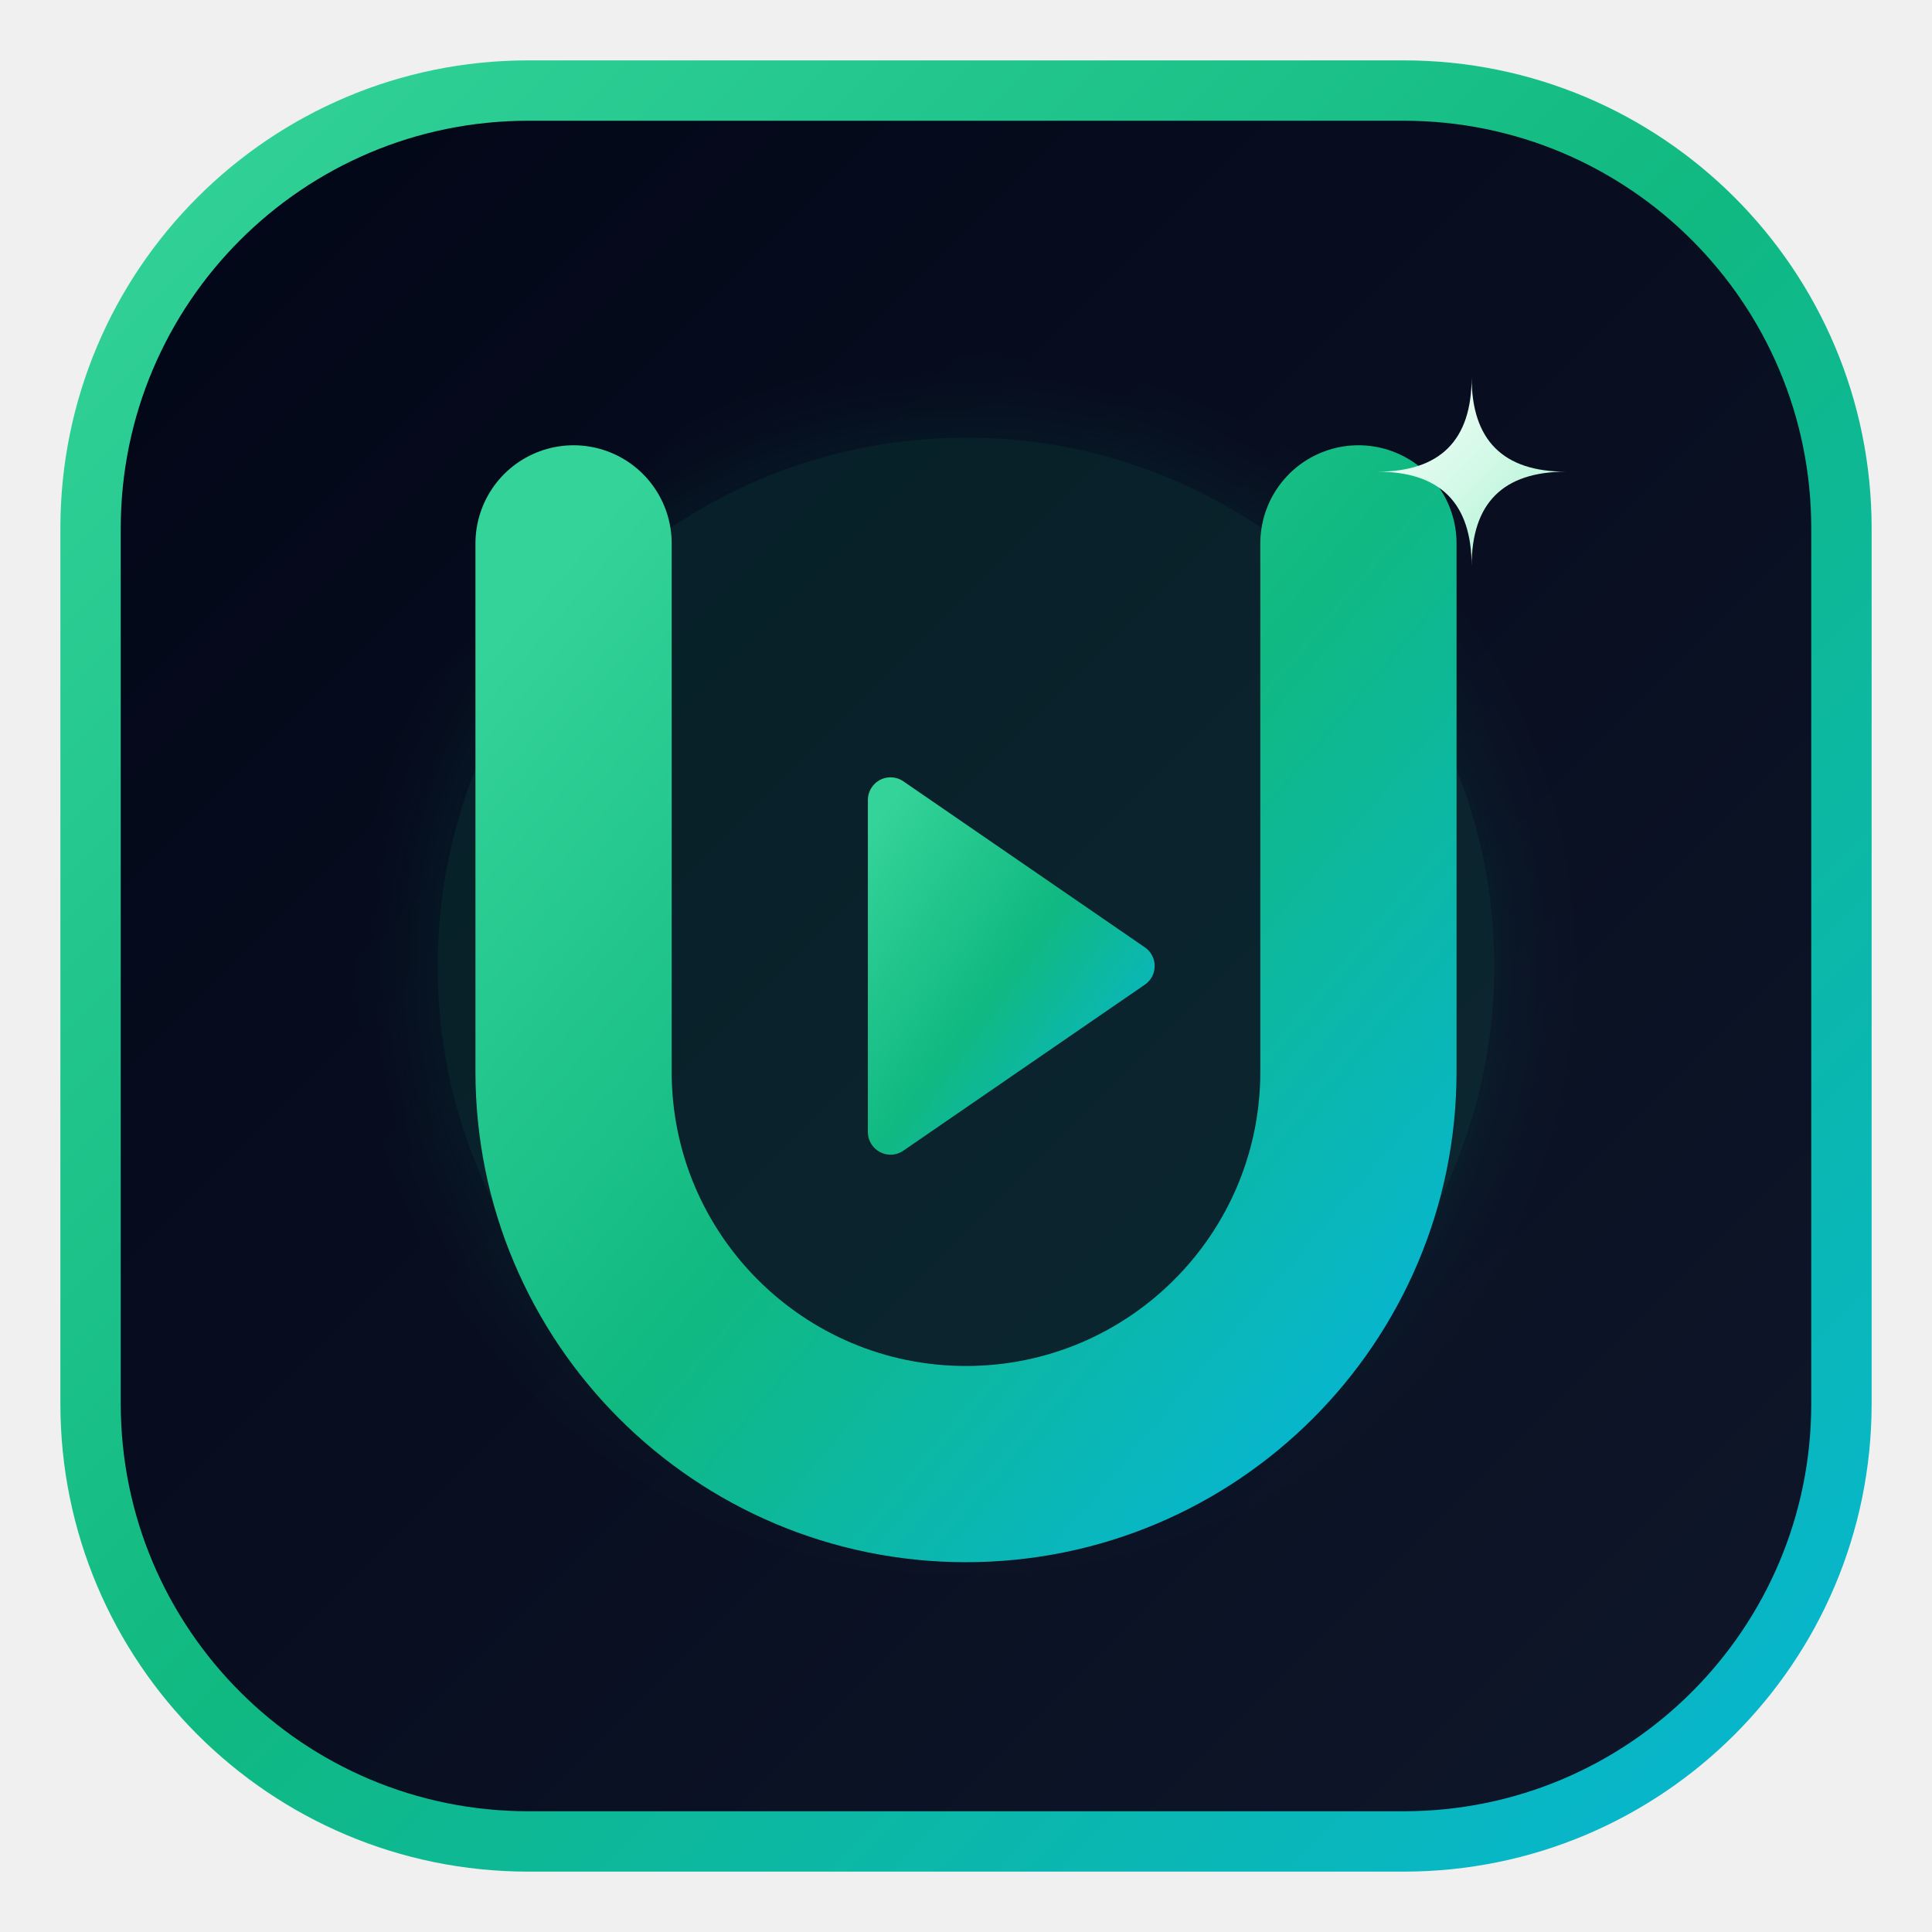
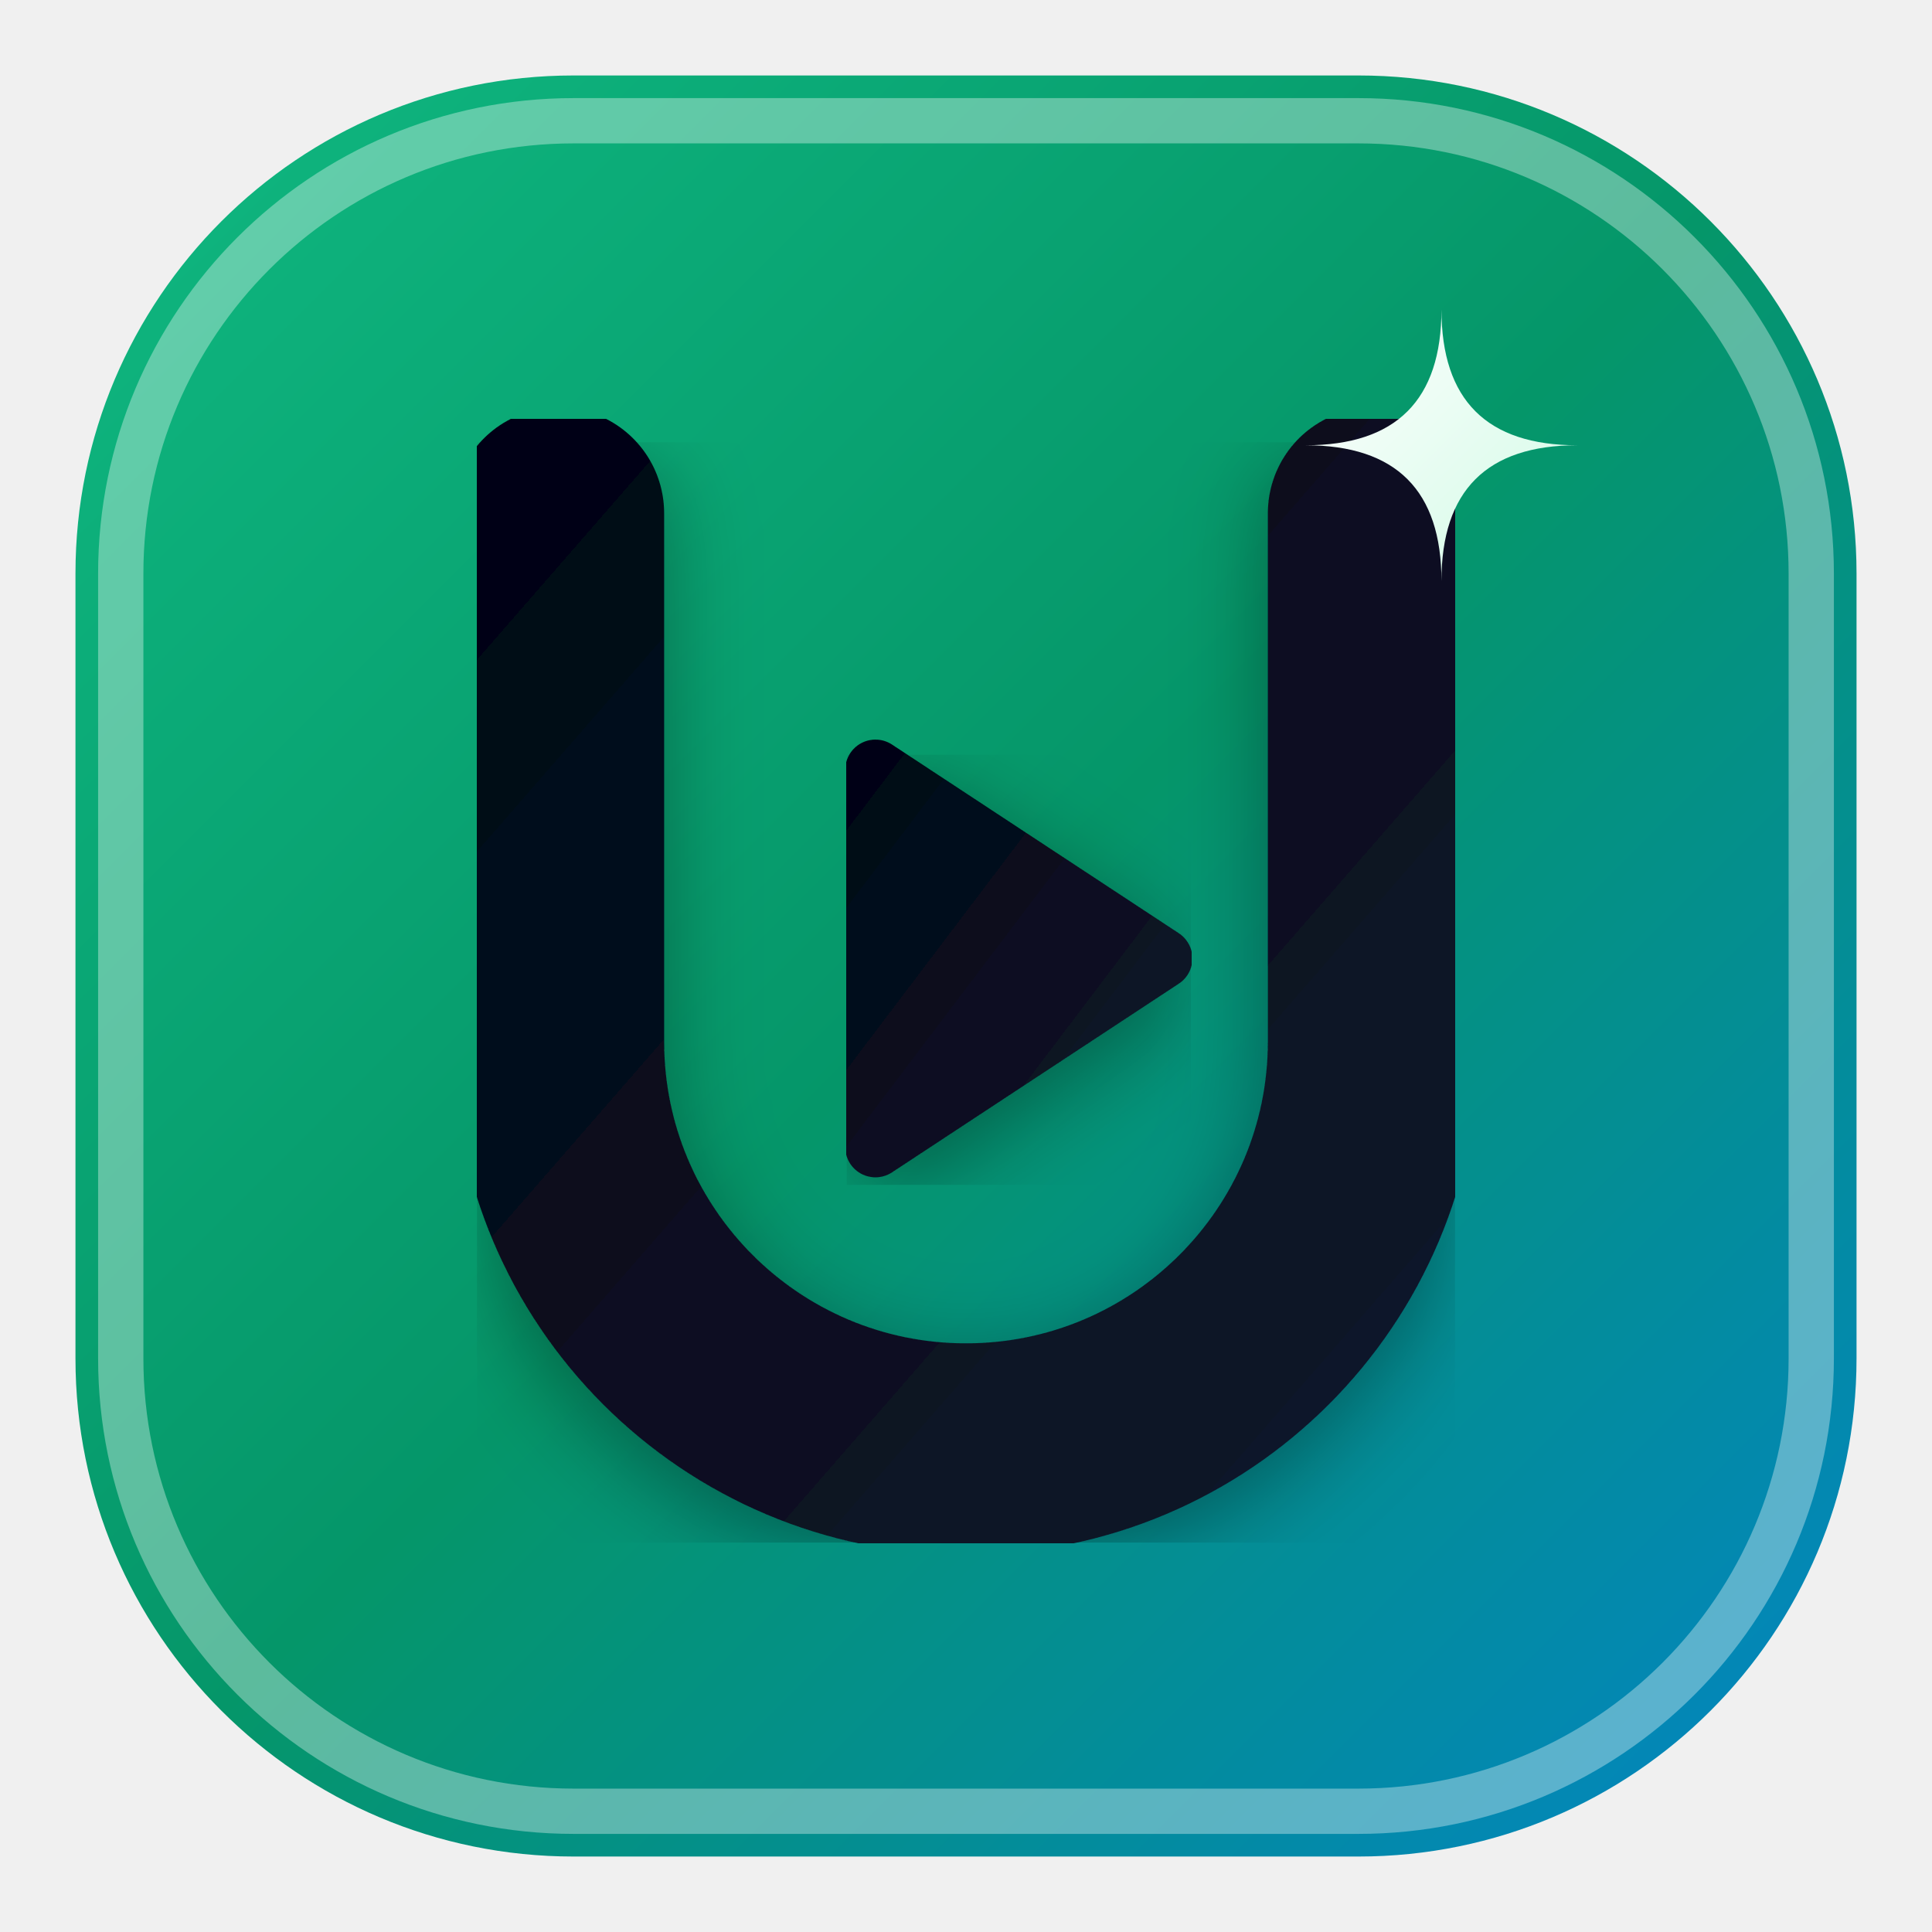
<svg xmlns="http://www.w3.org/2000/svg" viewBox="0 0 512 512" width="512" height="512">
  <defs>
-     <linearGradient id="bgGrad" x1="0%" y1="0%" x2="100%" y2="100%">
+     <linearGradient id="brandGrad" x1="0%" y1="0%" x2="100%" y2="100%">
+       <stop offset="0%" stop-color="#10b981" />
+       <stop offset="50%" stop-color="#059669" />
+       <stop offset="100%" stop-color="#0284c7" />
+     </linearGradient>
+     <linearGradient id="glyphGrad" x1="0%" y1="0%" x2="100%" y2="100%">
      <stop offset="0%" stop-color="#020617" />
      <stop offset="100%" stop-color="#0f172a" />
    </linearGradient>
-     <linearGradient id="emeraldGrad" x1="0%" y1="0%" x2="100%" y2="100%">
-       <stop offset="0%" stop-color="#34d399" />
-       <stop offset="50%" stop-color="#10b981" />
-       <stop offset="100%" stop-color="#06b6d4" />
+     <linearGradient id="starGrad" x1="0%" y1="0%" x2="100%" y2="100%">
+       <stop offset="0%" stop-color="#ffffff" />
+       <stop offset="100%" stop-color="#d1fae5" />
    </linearGradient>
-     <linearGradient id="sparkleGrad" x1="0%" y1="0%" x2="100%" y2="100%">
-       <stop offset="0%" stop-color="#ffffff" />
-       <stop offset="100%" stop-color="#a7f3d0" />
-     </linearGradient>
-     <filter id="glow" x="-20%" y="-20%" width="140%" height="140%">
-       <feGaussianBlur stdDeviation="12" result="blur" />
-       <feComposite in="SourceGraphic" in2="blur" operator="over" />
+     <filter id="softGlow" x="-10%" y="-10%" width="120%" height="120%">
+       <feDropShadow dx="0" dy="6" stdDeviation="12" flood-color="#000000" flood-opacity="0.35" />
    </filter>
  </defs>
-   <rect x="24" y="24" width="464" height="464" rx="116" fill="url(#bgGrad)" stroke="url(#emeraldGrad)" stroke-width="16" />
-   <circle cx="256" cy="256" r="140" fill="#10b981" opacity="0.12" filter="url(#glow)" />
-   <path d="M 152 144            L 152 284            A 104 104 0 0 0 360 284            L 360 144" fill="none" stroke="url(#emeraldGrad)" stroke-width="52" stroke-linecap="round" stroke-linejoin="round" />
-   <polygon points="236,212 236,300 300,256" fill="url(#emeraldGrad)" stroke="url(#emeraldGrad)" stroke-width="12" stroke-linejoin="round" />
-   <path d="M 390 100            Q 390 125 415 125            Q 390 125 390 150            Q 390 125 365 125            Q 390 125 390 100 Z" fill="url(#sparkleGrad)" />
+   <rect x="20" y="20" width="472" height="472" rx="132" fill="url(#brandGrad)" />
+   <rect x="32" y="32" width="448" height="448" rx="120" fill="none" stroke="#ffffff" stroke-width="12" stroke-opacity="0.35" />
+   <path d="M 148 136            L 148 276            A 108 108 0 0 0 364 276            L 364 136" fill="none" stroke="url(#glyphGrad)" stroke-width="56" stroke-linecap="round" stroke-linejoin="round" filter="url(#softGlow)" />
+   <polygon points="232,204 232,304 308,254" fill="url(#glyphGrad)" stroke="url(#glyphGrad)" stroke-width="16" stroke-linejoin="round" filter="url(#softGlow)" />
+   <path d="M 382 82            Q 382 118 418 118            Q 382 118 382 154            Q 382 118 346 118            Q 382 118 382 82 Z" fill="url(#starGrad)" />
</svg>
